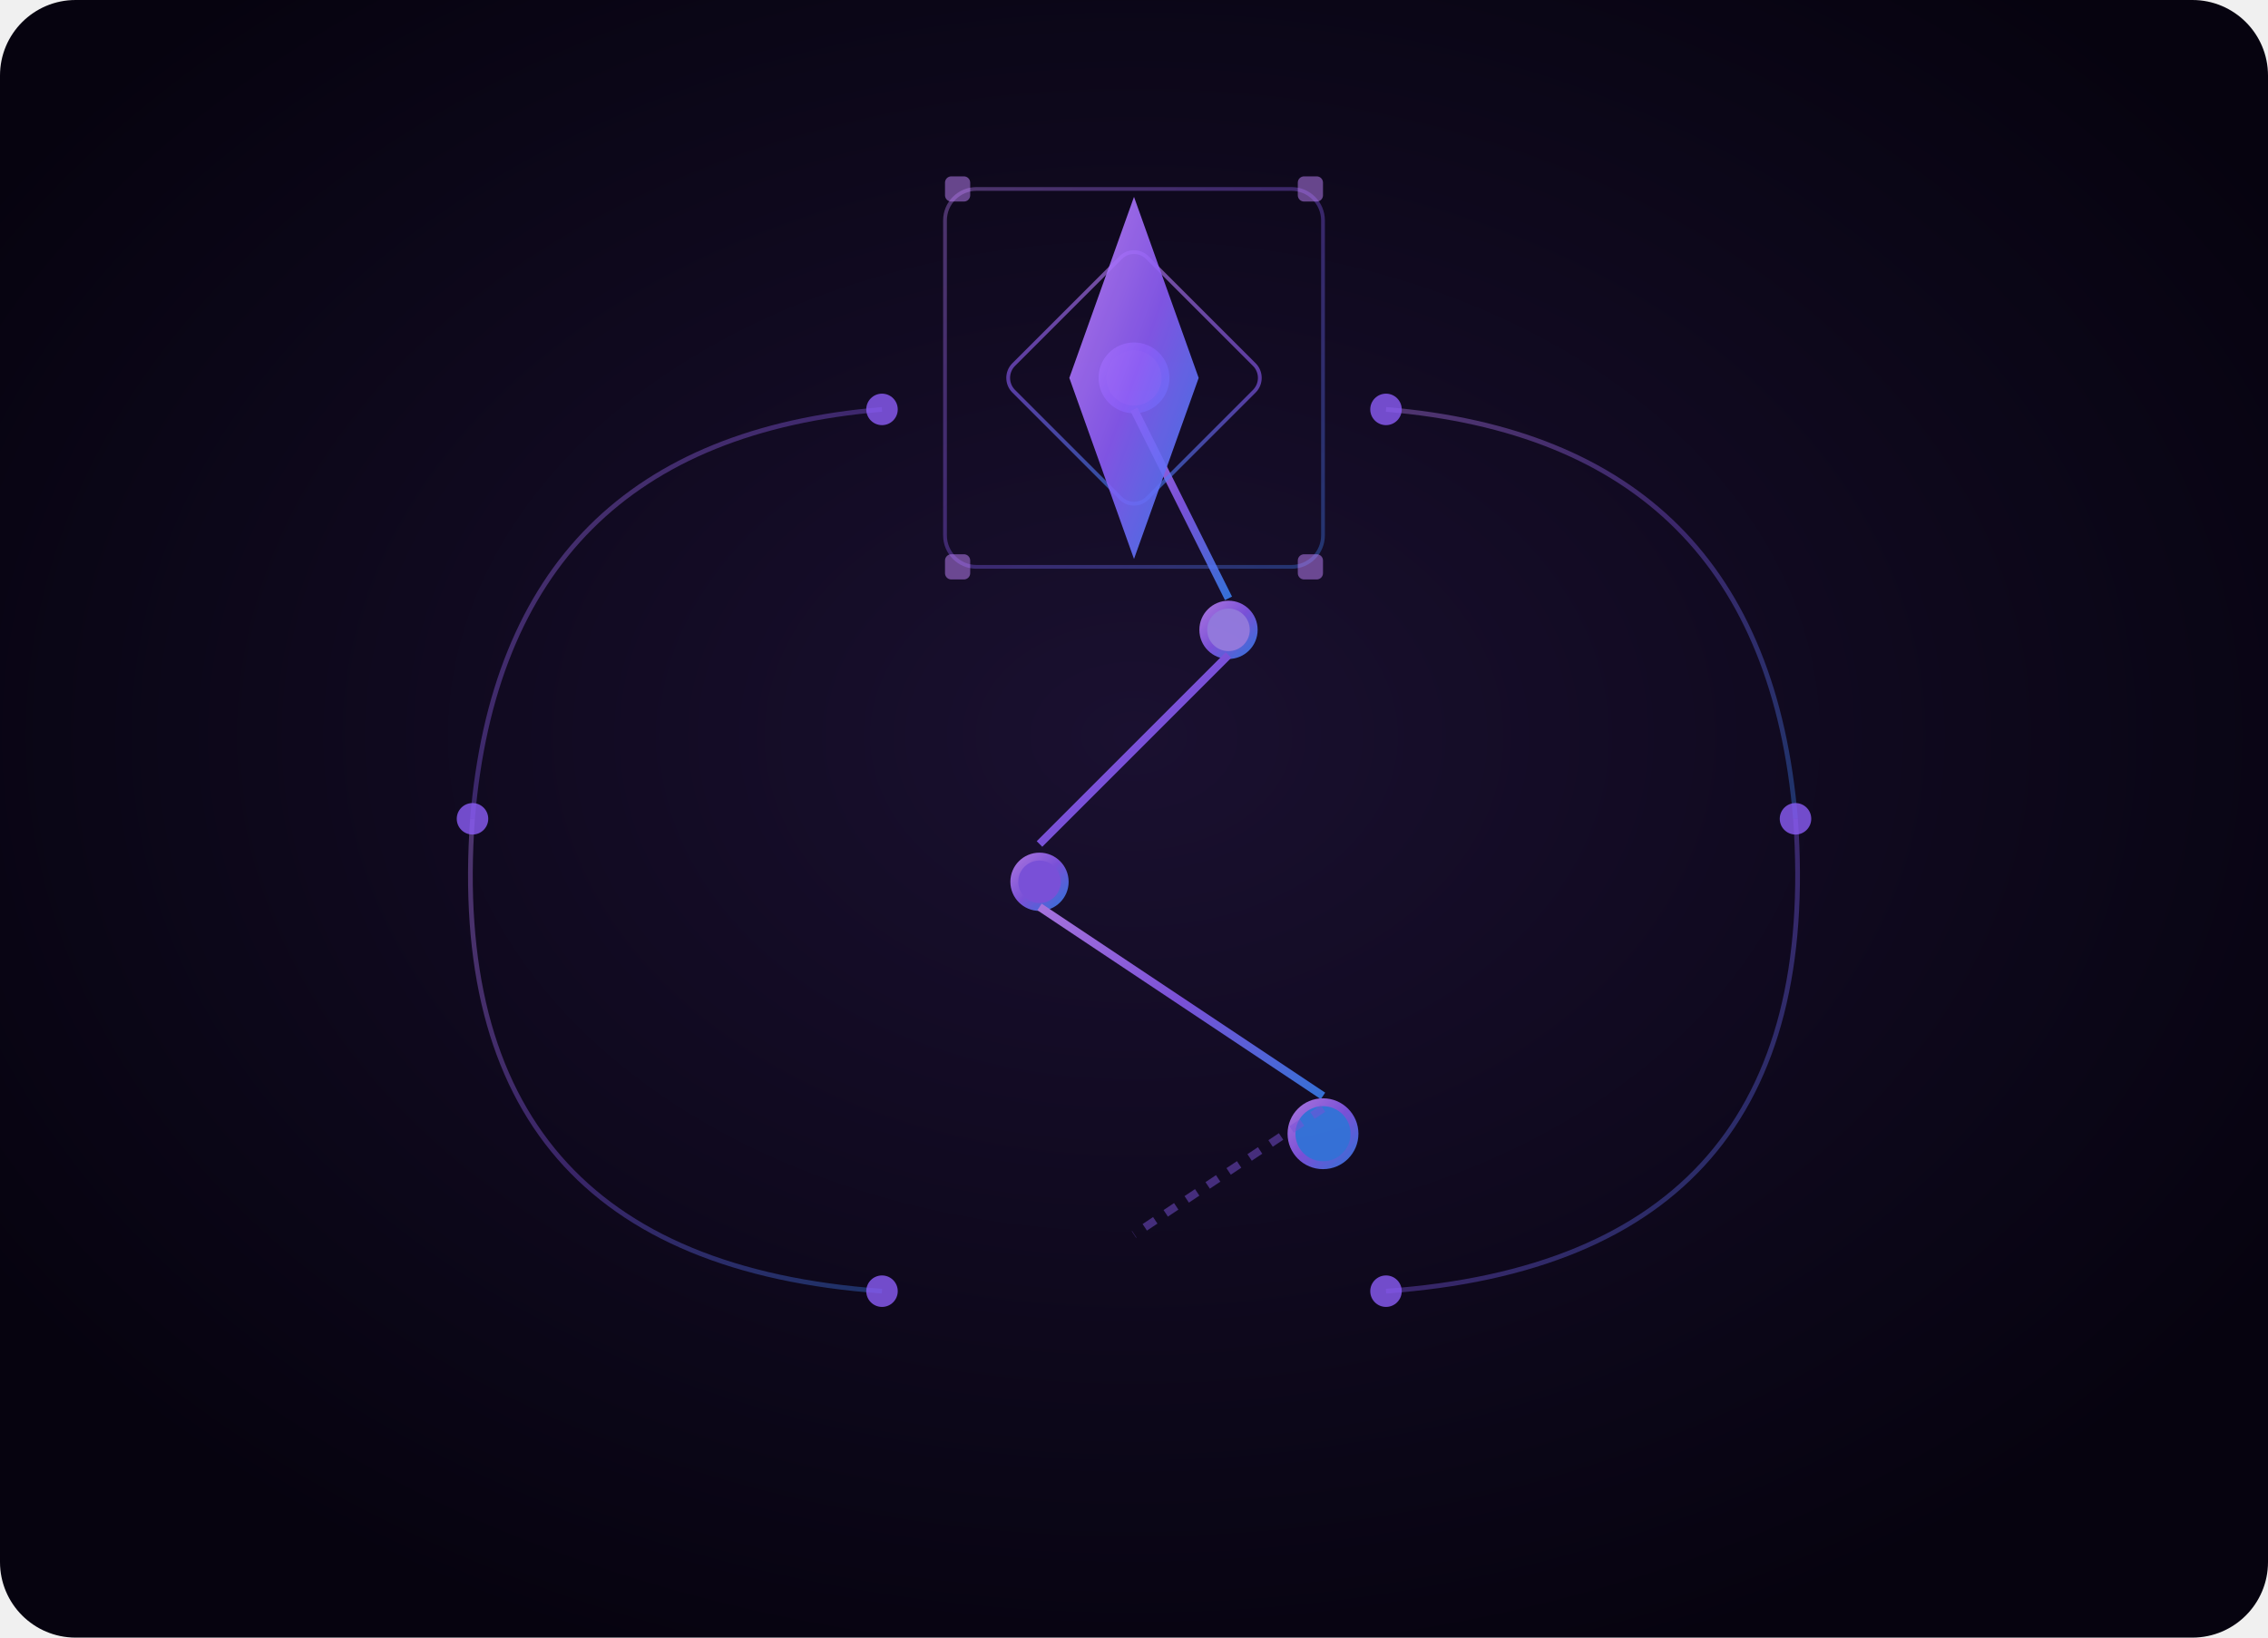
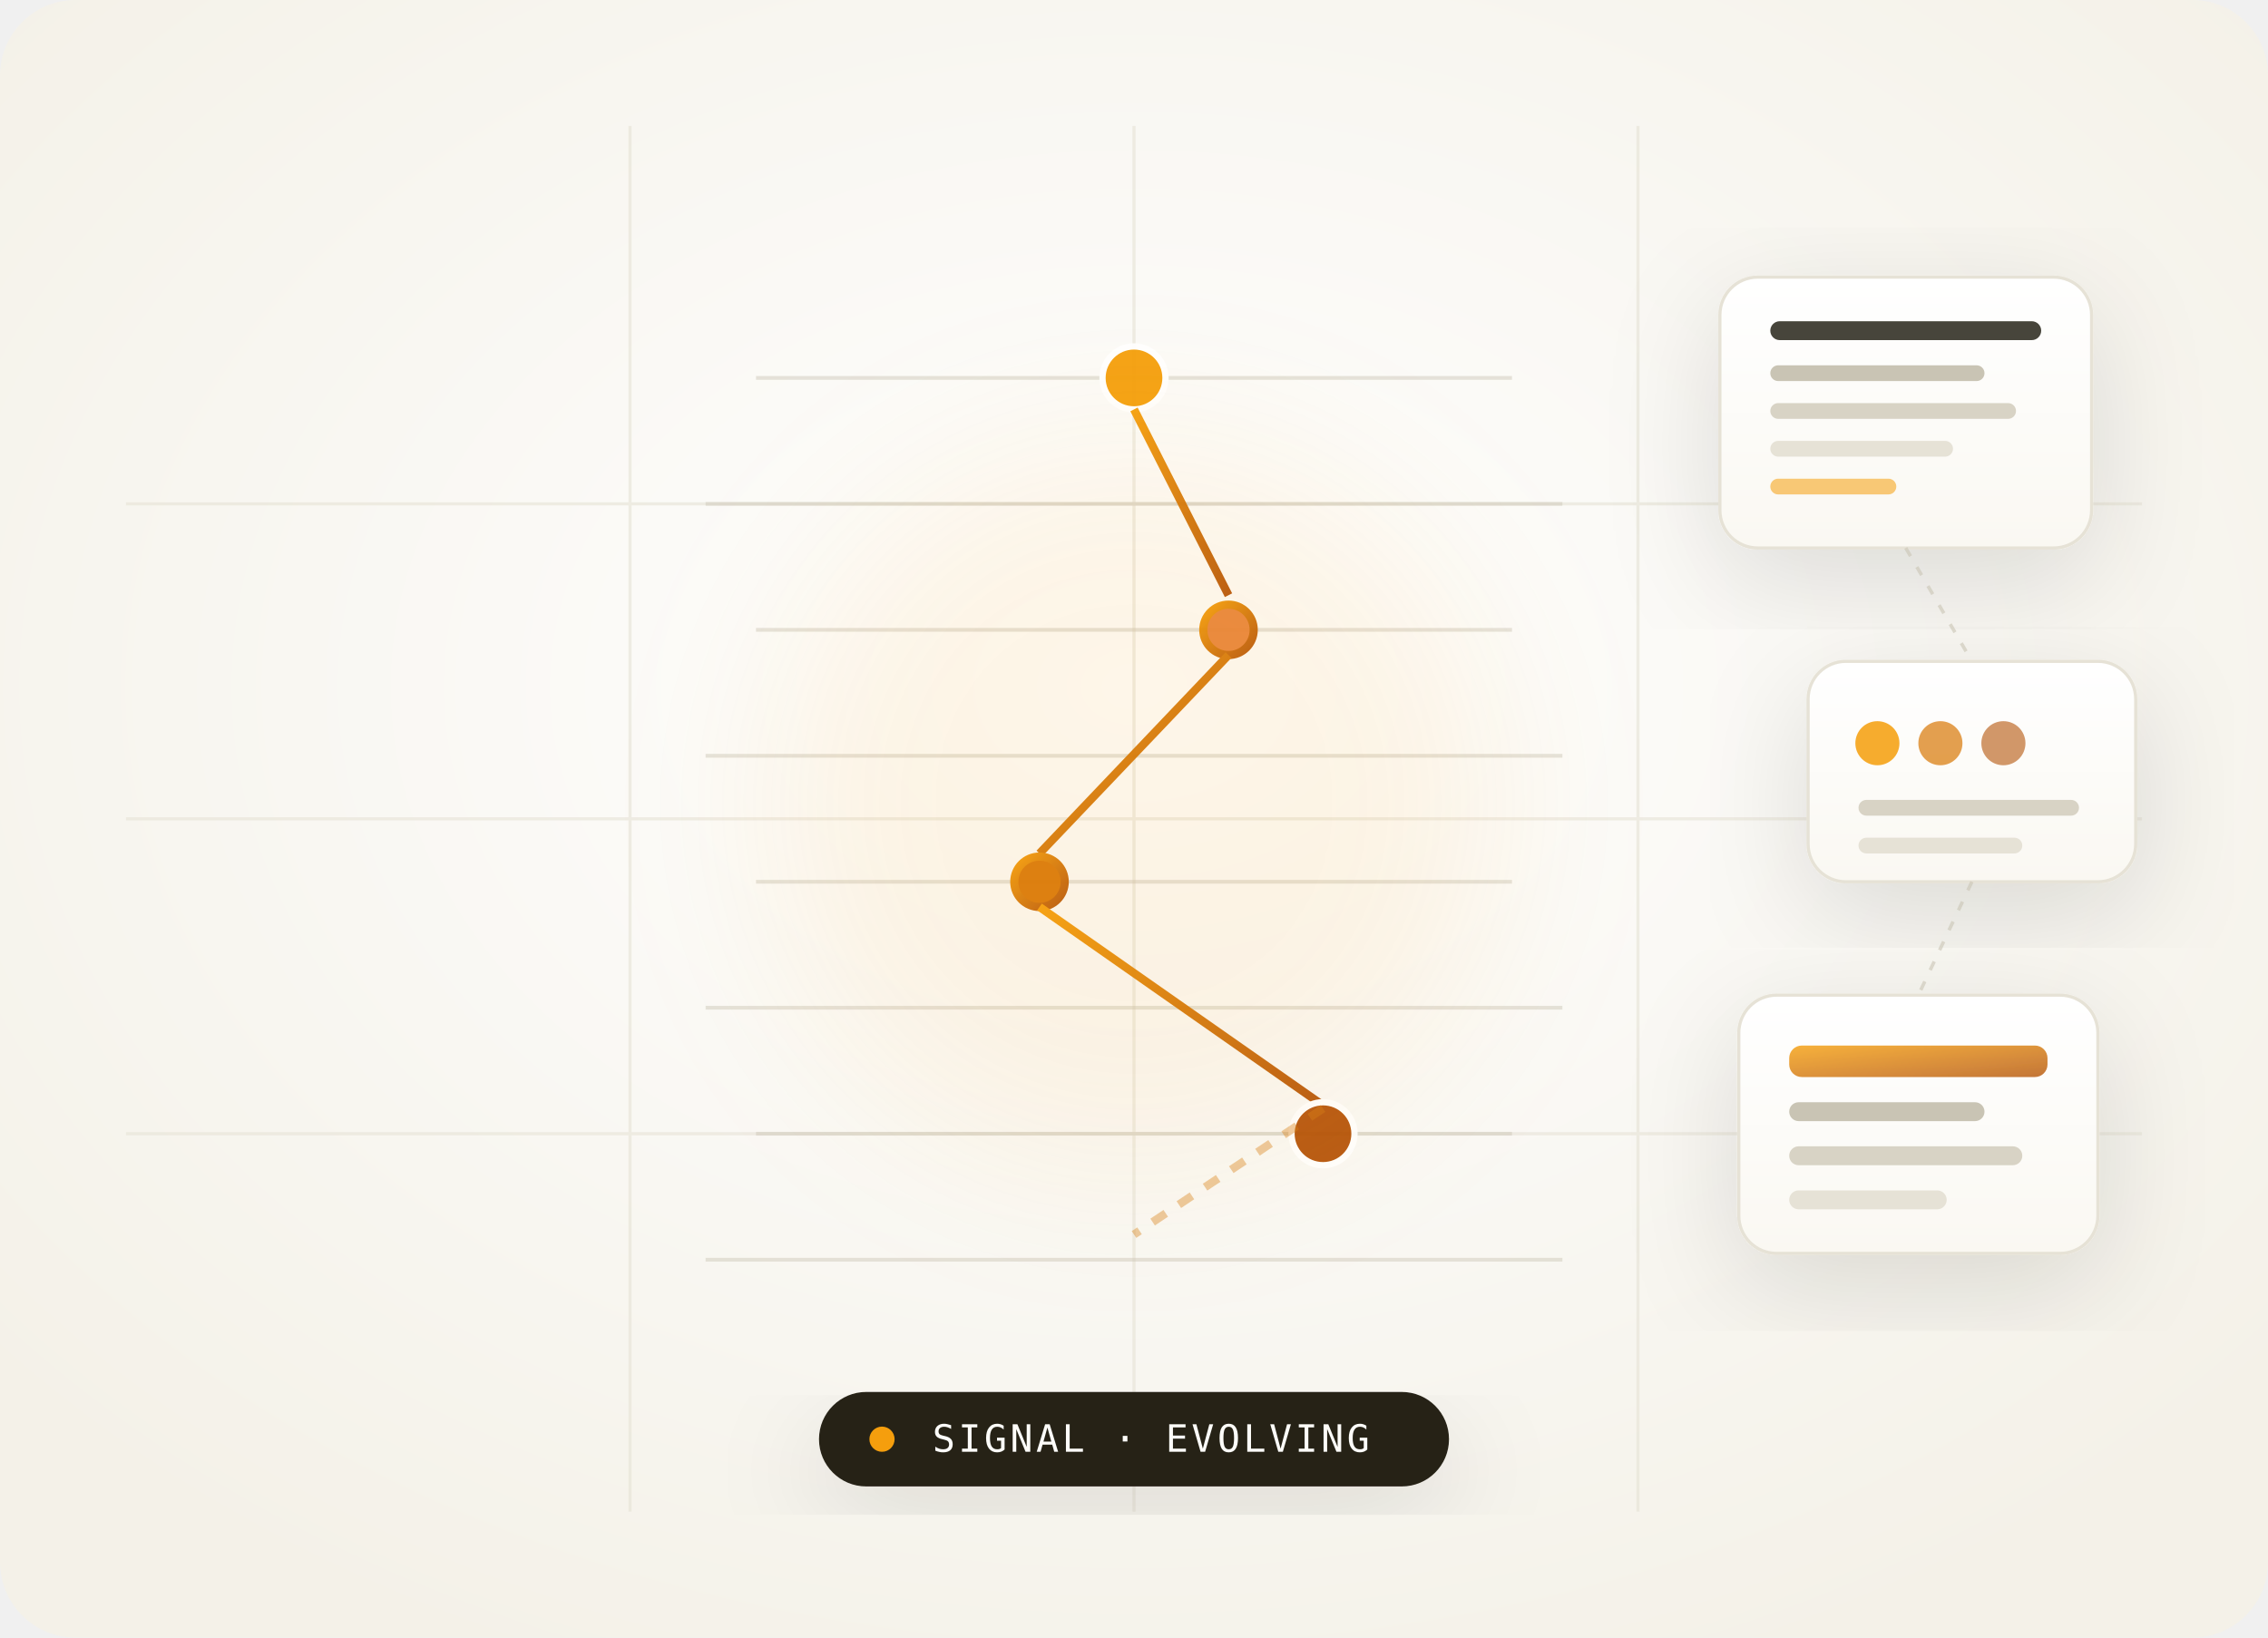
<svg xmlns="http://www.w3.org/2000/svg" width="720" height="520" viewBox="0 0 720 520">
  <defs>
    <linearGradient id="hg" x1="0%" y1="0%" x2="100%" y2="100%">
-       <stop offset="0%" stop-color="#c084fc" />
-       <stop offset="50%" stop-color="#8b5cf6" />
-       <stop offset="100%" stop-color="#3b82f6" />
+       <stop offset="0%" stop-color="#f59e0b" />
+       <stop offset="100%" stop-color="#b45309" />
    </linearGradient>
-     <radialGradient id="bg" cx="50%" cy="45%" r="60%">
-       <stop offset="0%" stop-color="#1a1030" />
-       <stop offset="100%" stop-color="#06030f" />
+     <radialGradient id="bg" cx="50%" cy="42%" r="65%">
+       <stop offset="0%" stop-color="#ffffff" />
+       <stop offset="100%" stop-color="#f4f1e8" />
    </radialGradient>
-     <linearGradient id="axis" x1="0%" y1="0%" x2="100%" y2="100%">
-       <stop offset="0%" stop-color="#c084fc" stop-opacity="0.9" />
-       <stop offset="100%" stop-color="#3b82f6" stop-opacity="0.9" />
+     <linearGradient id="panel" x1="0%" y1="0%" x2="0%" y2="100%">
+       <stop offset="0%" stop-color="#ffffff" />
+       <stop offset="100%" stop-color="#faf8f2" />
    </linearGradient>
+     <filter id="drop" x="-30%" y="-30%" width="160%" height="160%">
+       <feDropShadow dx="0" dy="10" stdDeviation="18" flood-color="#262419" flood-opacity="0.12" />
+     </filter>
+     <filter id="soft" x="-60%" y="-60%" width="220%" height="220%">
+       <feGaussianBlur in="SourceGraphic" stdDeviation="26" />
+     </filter>
  </defs>
  <rect width="720" height="520" rx="24" fill="url(#bg)" />
-   <g opacity="0.25" stroke="url(#axis)" stroke-width="1">
-     <line x1="260" y1="120" x2="460" y2="120" />
-     <line x1="240" y1="160" x2="480" y2="160" />
-     <line x1="260" y1="200" x2="460" y2="200" />
-     <line x1="240" y1="240" x2="480" y2="240" />
-     <line x1="260" y1="280" x2="460" y2="280" />
-     <line x1="240" y1="320" x2="480" y2="320" />
-     <line x1="260" y1="360" x2="460" y2="360" />
-     <line x1="240" y1="400" x2="480" y2="400" />
+   <g opacity="0.6" stroke="#e6e2d6" stroke-width="1">
+     <line x1="40" y1="160" x2="680" y2="160" />
+     <line x1="40" y1="260" x2="680" y2="260" />
+     <line x1="40" y1="360" x2="680" y2="360" />
+     <line x1="200" y1="40" x2="200" y2="480" />
+     <line x1="360" y1="40" x2="360" y2="480" />
+     <line x1="520" y1="40" x2="520" y2="480" />
  </g>
-   <g fill="none" stroke="url(#hg)" stroke-width="2.5" opacity="0.85">
-     <circle cx="360" cy="120" r="10" fill="#c084fc" />
-     <path d="M360 130 L390 190" />
-     <circle cx="390" cy="200" r="8" fill="#a78bfa" />
-     <path d="M390 208 L330 268" />
-     <circle cx="330" cy="280" r="8" fill="#8b5cf6" />
-     <path d="M330 288 L420 348" />
-     <circle cx="420" cy="360" r="10" fill="#3b82f6" />
-     <path d="M420 352 L360 392" stroke-dasharray="4 4" opacity="0.5" />
+   <g opacity="0.45" stroke="#c9c4b4" stroke-width="1.2">
+     <line x1="240" y1="120" x2="480" y2="120" />
+     <line x1="224" y1="160" x2="496" y2="160" />
+     <line x1="240" y1="200" x2="480" y2="200" />
+     <line x1="224" y1="240" x2="496" y2="240" />
+     <line x1="240" y1="280" x2="480" y2="280" />
+     <line x1="224" y1="320" x2="496" y2="320" />
+     <line x1="240" y1="360" x2="480" y2="360" />
+     <line x1="224" y1="400" x2="496" y2="400" />
  </g>
-   <g stroke="url(#hg)" fill="none">
-     <rect x="300" y="60" width="120" height="120" rx="10" opacity="0.35" stroke-width="1.2" />
-     <rect x="330" y="90" width="60" height="60" rx="6" opacity="0.6" stroke-width="1.2" transform="rotate(45 360 120)" />
-     <polygon points="360,64 380,120 360,176 340,120" fill="url(#hg)" opacity="0.9" />
+   <g fill="none" stroke="url(#hg)" stroke-width="2.6" opacity="0.95">
+     <circle cx="360" cy="120" r="10" fill="#f59e0b" stroke="#ffffff" stroke-width="2" />
+     <path d="M360 130 L390 189" />
+     <circle cx="390" cy="200" r="8" fill="#e8833a" />
+     <path d="M390 208 L330 271" />
+     <circle cx="330" cy="280" r="8" fill="#d97706" />
+     <path d="M330 288 L420 351" />
+     <circle cx="420" cy="360" r="10" fill="#b45309" stroke="#ffffff" stroke-width="2" />
+     <path d="M420 352 L360 392" stroke-dasharray="5 5" opacity="0.4" />
  </g>
-   <g fill="none" stroke="url(#hg)" stroke-width="1.5" opacity="0.35">
-     <path d="M150 260 Q160 140 280 130" />
-     <path d="M440 130 Q560 140 570 260" />
-     <path d="M150 260 Q140 400 280 410" />
-     <path d="M440 410 Q580 400 570 260" />
+   <circle cx="360" cy="255" r="115" fill="#f59e0b" opacity="0.09" filter="url(#soft)" />
+   <g filter="url(#drop)">
+     <rect x="546" y="88" width="118" height="86" rx="12" fill="url(#panel)" stroke="#e6e2d6" />
+     <rect x="562" y="102" width="86" height="6" rx="3" fill="#262419" opacity="0.85" />
+     <rect x="562" y="116" width="68" height="5" rx="2.5" fill="#c9c4b4" />
+     <rect x="562" y="128" width="78" height="5" rx="2.5" fill="#d8d3c5" />
+     <rect x="562" y="140" width="58" height="5" rx="2.5" fill="#e6e2d6" />
+     <rect x="562" y="152" width="40" height="5" rx="2.5" fill="#f59e0b" opacity="0.55" />
  </g>
-   <g fill="#8b5cf6" opacity="0.8">
-     <circle cx="150" cy="260" r="5" />
-     <circle cx="570" cy="260" r="5" />
-     <circle cx="280" cy="130" r="5" />
-     <circle cx="440" cy="130" r="5" />
-     <circle cx="280" cy="410" r="5" />
-     <circle cx="440" cy="410" r="5" />
+   <g filter="url(#drop)">
+     <rect x="574" y="210" width="104" height="70" rx="12" fill="url(#panel)" stroke="#e6e2d6" />
+     <circle cx="596" cy="236" r="7" fill="#f59e0b" opacity="0.85" />
+     <circle cx="616" cy="236" r="7" fill="#d97706" opacity="0.7" />
+     <circle cx="636" cy="236" r="7" fill="#b45309" opacity="0.6" />
+     <rect x="590" y="254" width="70" height="5" rx="2.5" fill="#d8d3c5" />
+     <rect x="590" y="266" width="52" height="5" rx="2.5" fill="#e6e2d6" />
  </g>
-   <g fill="#c084fc" opacity="0.5">
-     <rect x="300" y="56" width="8" height="8" rx="2" />
-     <rect x="412" y="56" width="8" height="8" rx="2" />
-     <rect x="300" y="176" width="8" height="8" rx="2" />
-     <rect x="412" y="176" width="8" height="8" rx="2" />
+   <g filter="url(#drop)">
+     <rect x="552" y="316" width="114" height="82" rx="12" fill="url(#panel)" stroke="#e6e2d6" />
+     <rect x="568" y="332" width="82" height="10" rx="4" fill="url(#hg)" opacity="0.8" />
+     <rect x="568" y="350" width="62" height="6" rx="3" fill="#c9c4b4" />
+     <rect x="568" y="364" width="74" height="6" rx="3" fill="#d8d3c5" />
+     <rect x="568" y="378" width="50" height="6" rx="3" fill="#e6e2d6" />
+   </g>
+   <g stroke="#c9c4b4" stroke-width="1.1" opacity="0.6" stroke-dasharray="3 4">
+     <line x1="605" y1="174" x2="626" y2="210" />
+     <line x1="626" y1="280" x2="609" y2="316" />
+   </g>
+   <g filter="url(#drop)">
+     <rect x="260" y="442" width="200" height="30" rx="15" fill="#262419" />
+     <circle cx="280" cy="457" r="4" fill="#f59e0b" />
+     <text x="296" y="461" font-family="monospace" font-size="12" fill="#fdfcf9" letter-spacing="1">SIGNAL · EVOLVING</text>
  </g>
</svg>
